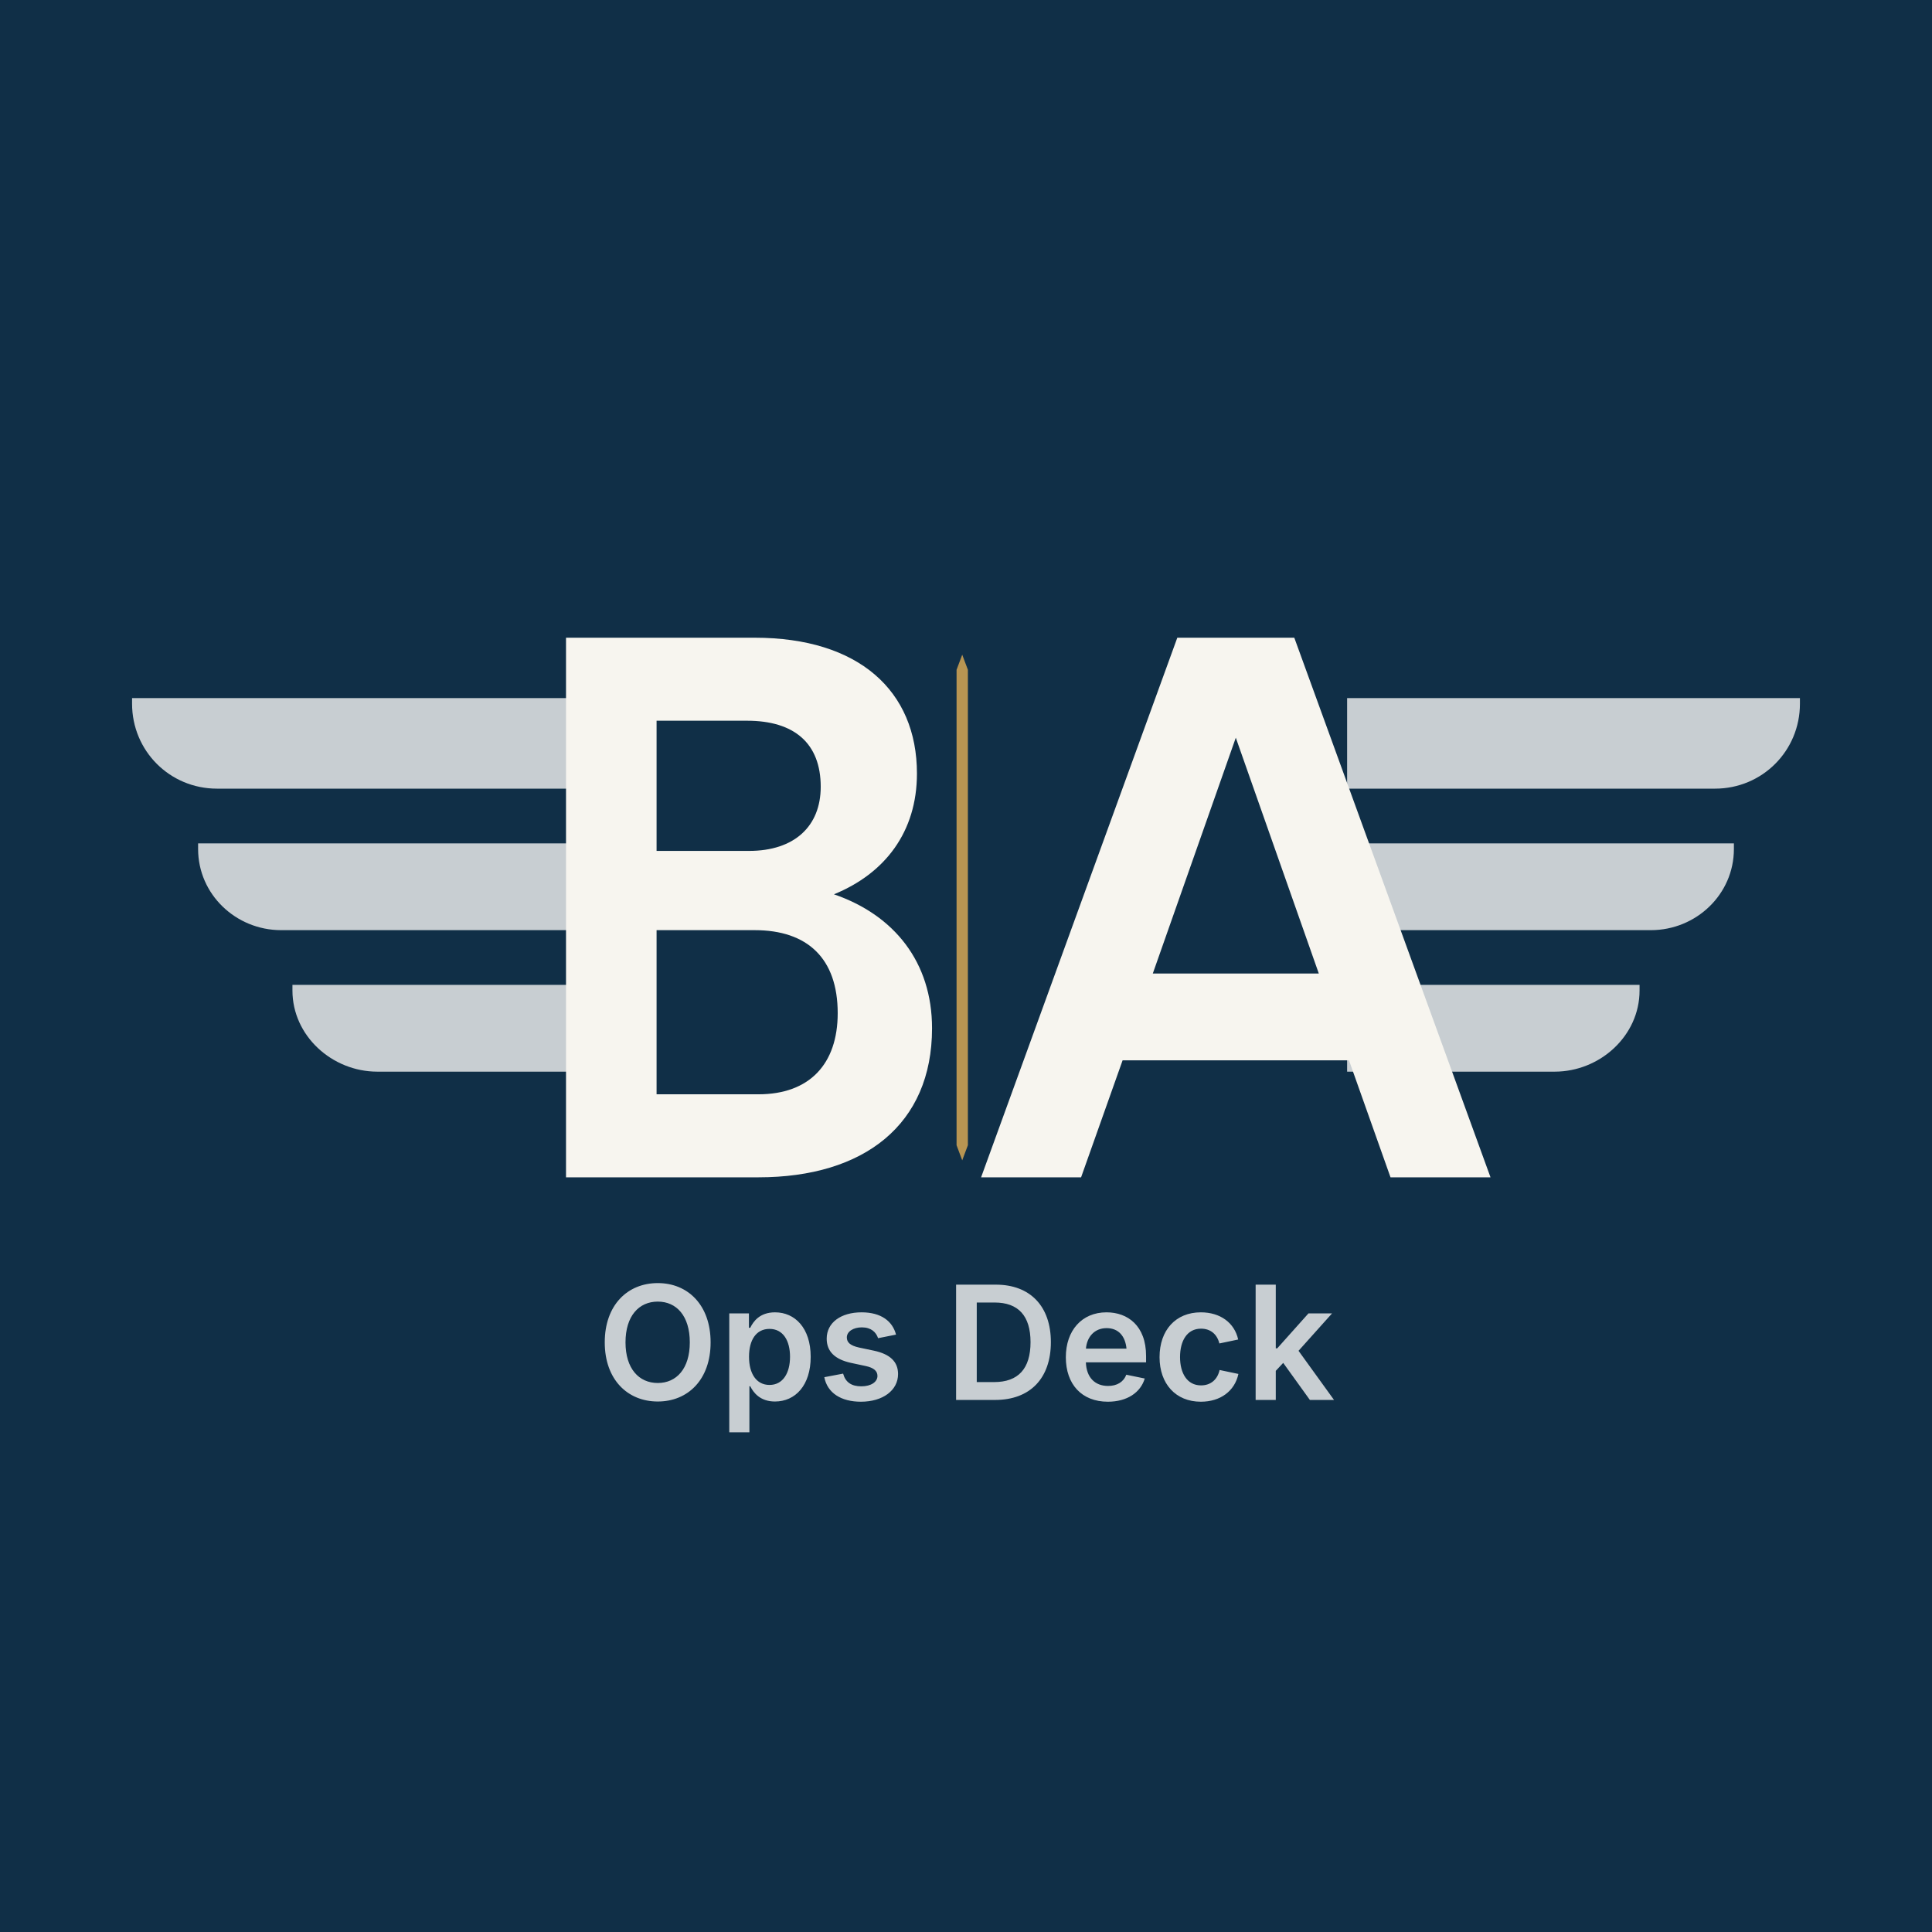
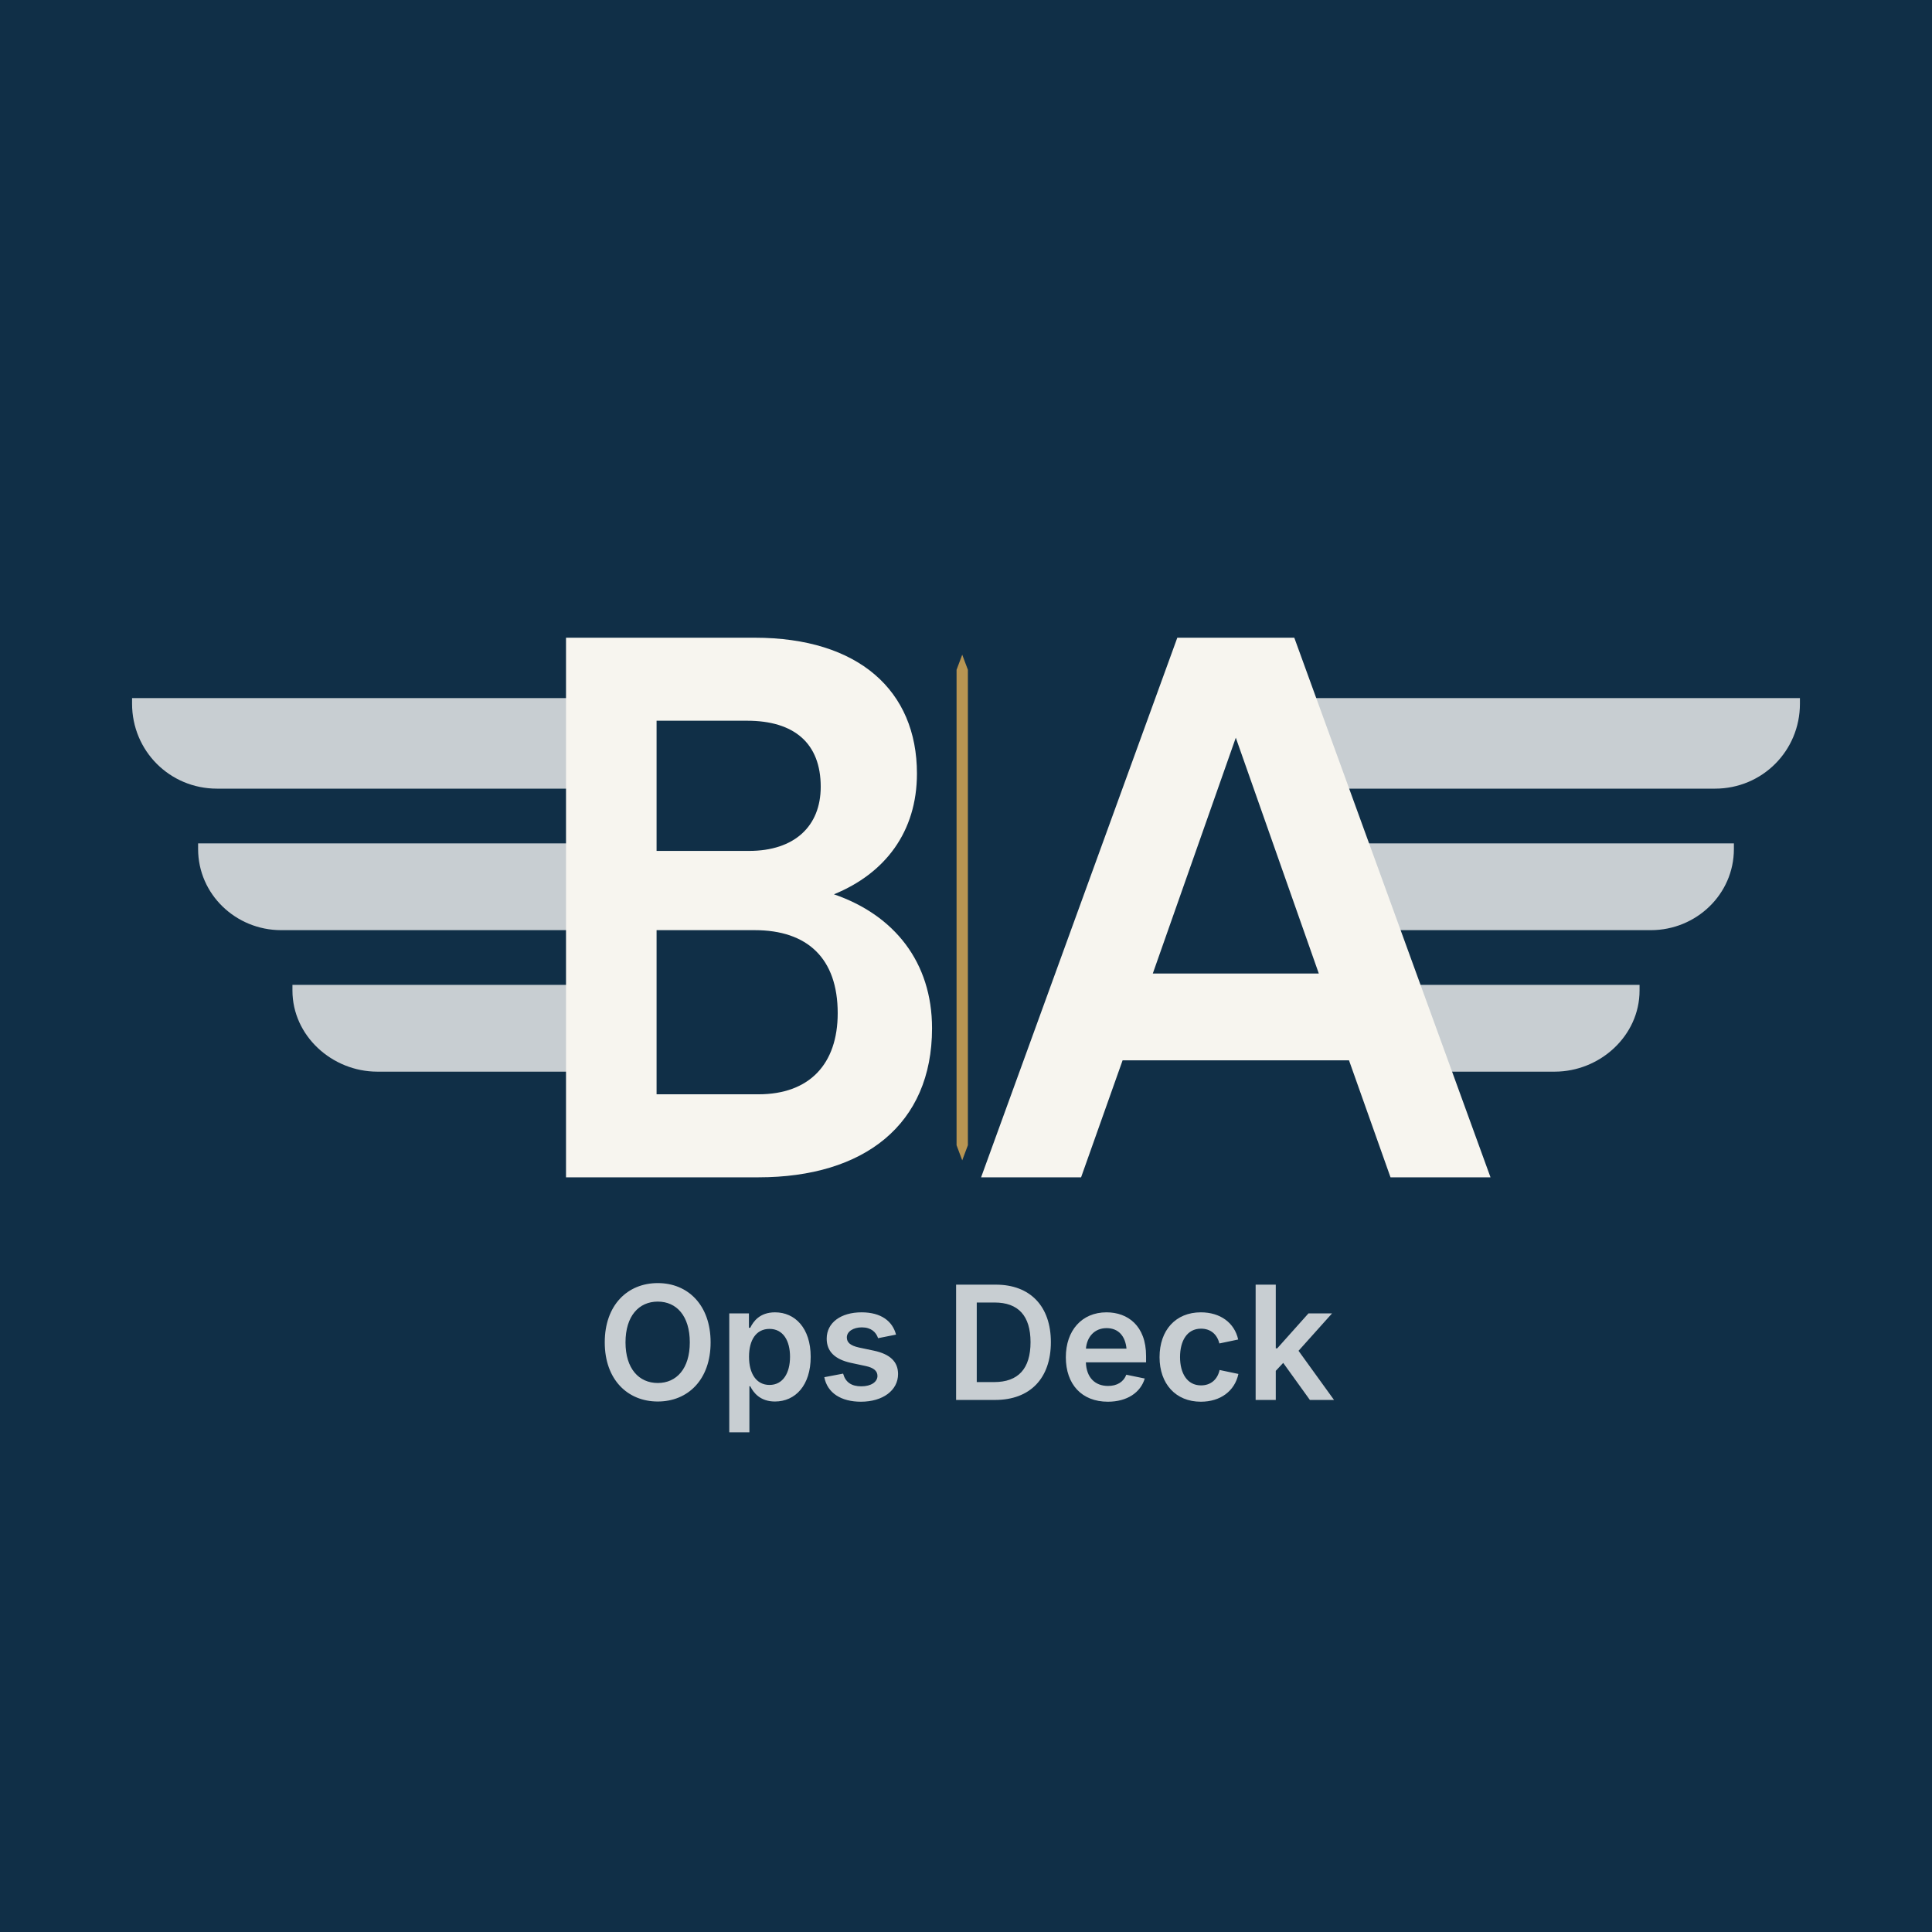
<svg xmlns="http://www.w3.org/2000/svg" viewBox="0 0 1024 1024" role="img" aria-labelledby="title description">
  <rect width="1024" height="1024" fill="#102f47" />
  <g fill="#c8ced2">
    <path d="M70 370h240v48H115c-25 0-45-20-45-45v-3Z" />
    <path d="M105 447h205v46H149c-24 0-44-19-44-43v-3Z" />
    <path d="M155 522h155v46H200c-24 0-45-19-45-43v-3Z" />
-     <path d="M714 370h240v3c0 25-20 45-45 45H714v-48Z" />
-     <path d="M714 447h205v3c0 24-20 43-44 43H714v-46Z" />
-     <path d="M714 522h155v3c0 24-21 43-45 43H714v-46Z" />
+     <path d="M696 370h258v3c0 25-20 45-45 45H696v-48Z" />
+     <path d="M723 447h196v3c0 24-20 43-44 43H723v-46Z" />
+     <path d="M750 522h119v3c0 24-21 43-45 43H750v-46Z" />
  </g>
  <path fill="#f7f5ef" fill-rule="evenodd" d="M300 338h100c55 0 86 28 86 72 0 31-17 53-44 64 32 11 52 36 52 71 0 51-36 79-92 79H300V338Zm48 44v69h49c24 0 38-13 38-34 0-23-14-35-39-35h-48Zm0 111v87h54c27 0 42-16 42-43 0-29-16-44-44-44h-52Z" />
  <path fill="#f7f5ef" fill-rule="evenodd" d="M520 624 624 338h62l104 286h-53l-22-62H595l-22 62h-53Zm91-108h88l-44-125-44 125Z" />
  <path fill="#b89552" d="m507 355 3-8 3 8v252l-3 8-3-8V355Z" />
  <text x="512" y="742" fill="#c8ced2" font-family="Inter, -apple-system, BlinkMacSystemFont, 'Segoe UI', sans-serif" font-size="84" font-weight="600" text-anchor="middle">Ops Deck</text>
</svg>
